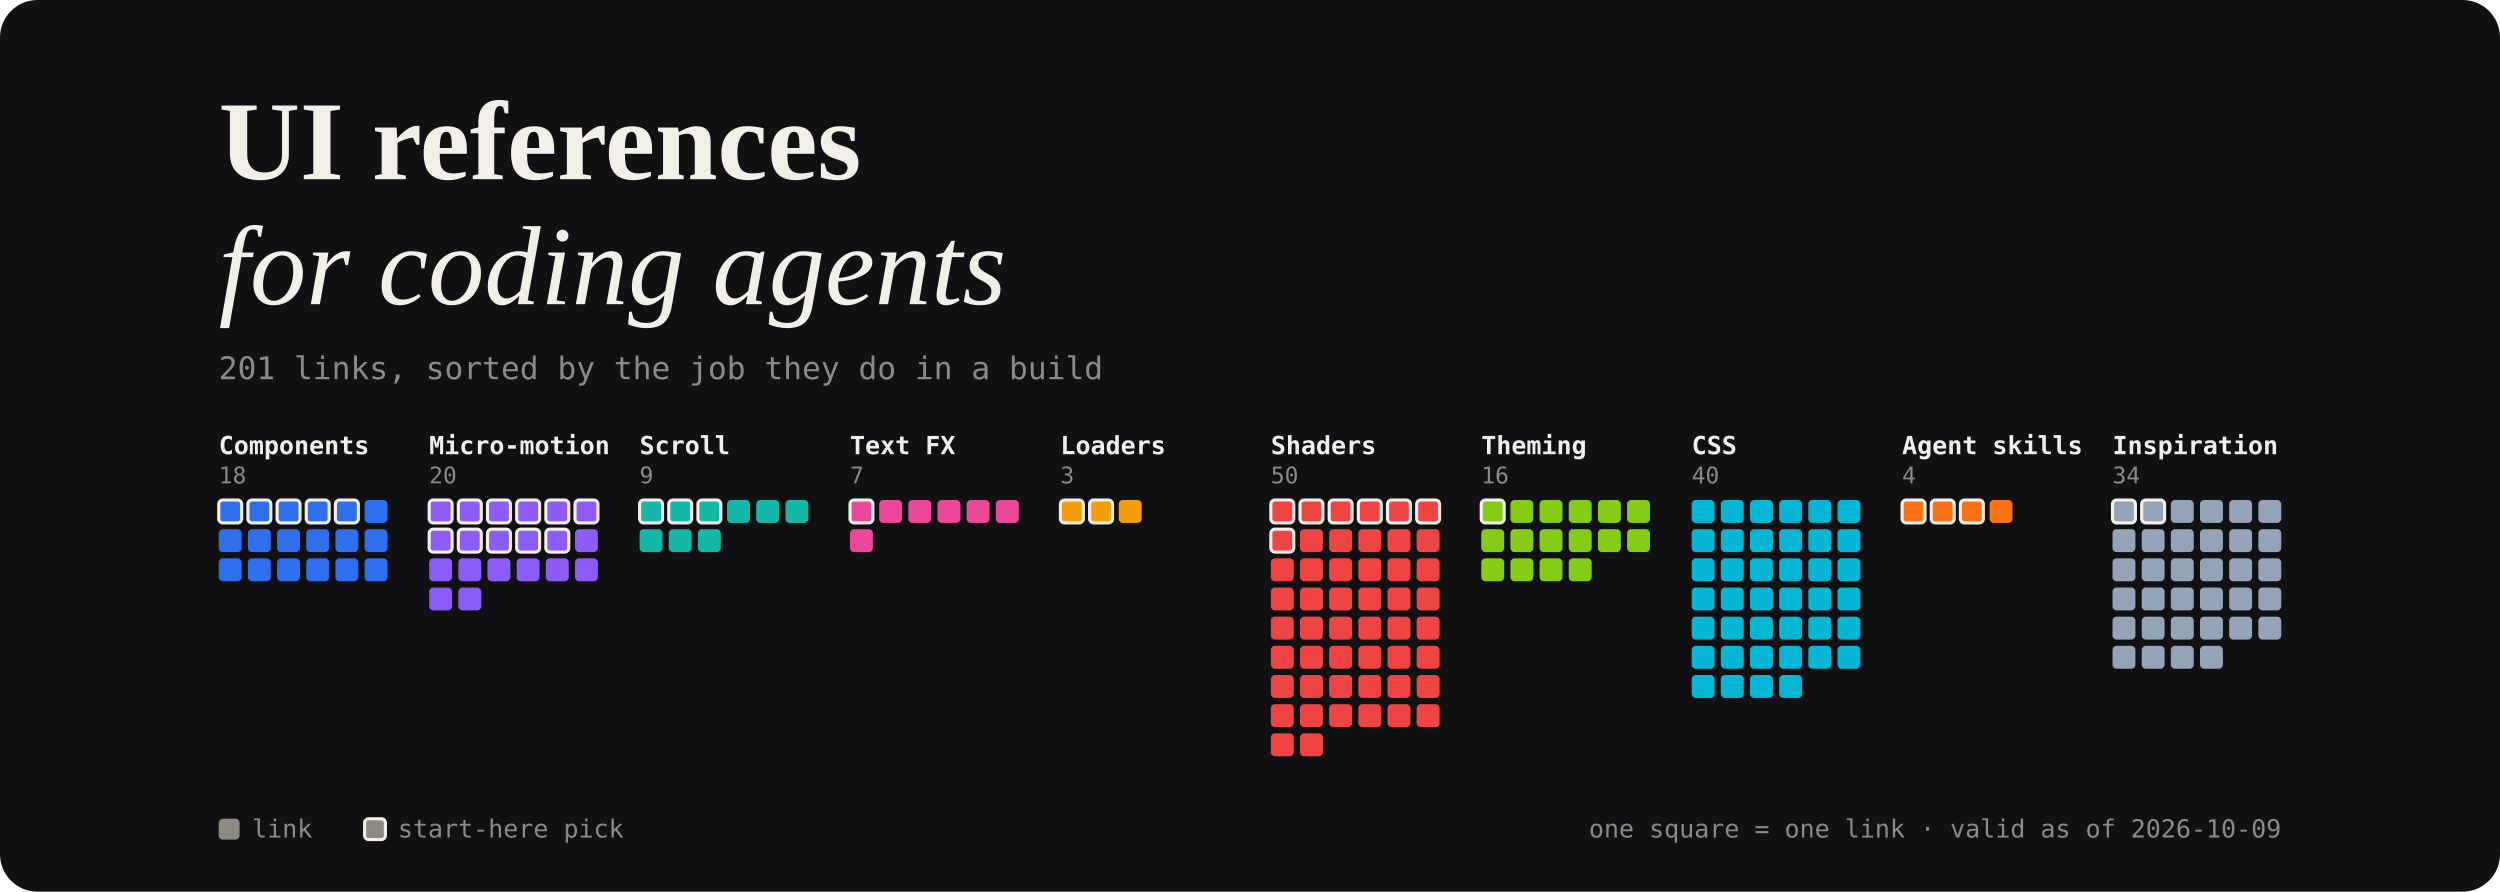
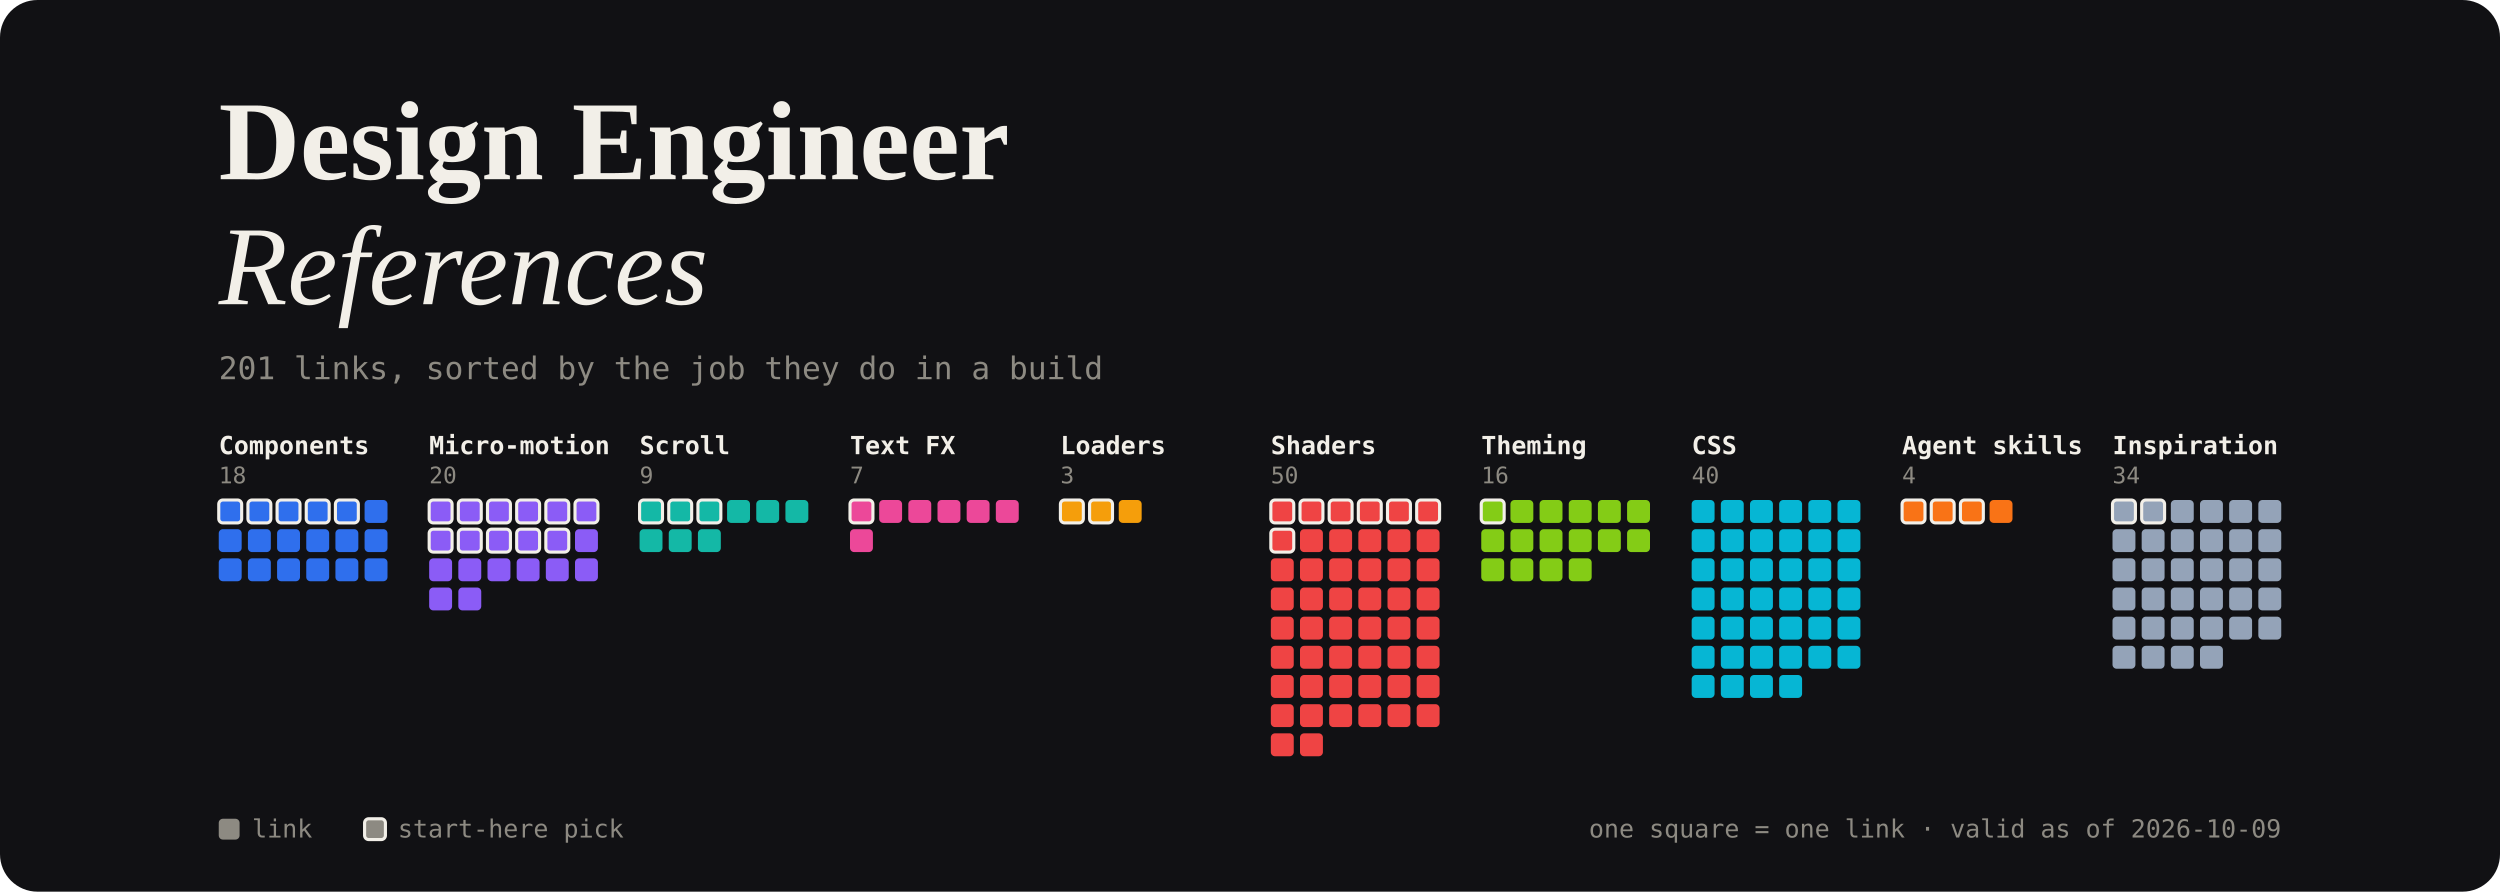
<svg xmlns="http://www.w3.org/2000/svg" viewBox="0 0 1200 428" width="1200" height="428" role="img" aria-labelledby="t d" font-family="ui-monospace, SFMono-Regular, Menlo, Consolas, monospace">
  <rect width="1200" height="428" rx="18" fill="#111114" />
-   <text x="105" y="86" font-size="54" font-weight="700" fill="#f2efe8" font-family="ui-serif, Georgia, 'Times New Roman', serif">UI references</text>
-   <text x="105" y="146" font-size="54" font-style="italic" fill="#f2efe8" font-family="ui-serif, Georgia, 'Times New Roman', serif">for coding agents</text>
+   <text x="105" y="86" font-size="54" font-weight="700" fill="#f2efe8" font-family="ui-serif, Georgia, 'Times New Roman', serif">Design Engineer</text>
+   <text x="105" y="146" font-size="54" font-style="italic" fill="#f2efe8" font-family="ui-serif, Georgia, 'Times New Roman', serif">References</text>
  <text x="105" y="182" font-size="15" fill="#8d8a82">201 links, sorted by the job they do in a build</text>
  <text x="105" y="218" font-size="12" font-weight="700" fill="#f2efe8">Components</text>
  <text x="105" y="232" font-size="11" fill="#8d8a82">18</text>
  <rect x="105" y="240" width="11" height="11" rx="2" fill="#2f6fed" stroke="#f2efe8" stroke-width="1.5" />
  <rect x="119" y="240" width="11" height="11" rx="2" fill="#2f6fed" stroke="#f2efe8" stroke-width="1.5" />
  <rect x="133" y="240" width="11" height="11" rx="2" fill="#2f6fed" stroke="#f2efe8" stroke-width="1.5" />
  <rect x="147" y="240" width="11" height="11" rx="2" fill="#2f6fed" stroke="#f2efe8" stroke-width="1.5" />
  <rect x="161" y="240" width="11" height="11" rx="2" fill="#2f6fed" stroke="#f2efe8" stroke-width="1.5" />
  <rect x="175" y="240" width="11" height="11" rx="2" fill="#2f6fed" />
  <rect x="105" y="254" width="11" height="11" rx="2" fill="#2f6fed" />
  <rect x="119" y="254" width="11" height="11" rx="2" fill="#2f6fed" />
  <rect x="133" y="254" width="11" height="11" rx="2" fill="#2f6fed" />
  <rect x="147" y="254" width="11" height="11" rx="2" fill="#2f6fed" />
  <rect x="161" y="254" width="11" height="11" rx="2" fill="#2f6fed" />
  <rect x="175" y="254" width="11" height="11" rx="2" fill="#2f6fed" />
  <rect x="105" y="268" width="11" height="11" rx="2" fill="#2f6fed" />
  <rect x="119" y="268" width="11" height="11" rx="2" fill="#2f6fed" />
  <rect x="133" y="268" width="11" height="11" rx="2" fill="#2f6fed" />
  <rect x="147" y="268" width="11" height="11" rx="2" fill="#2f6fed" />
  <rect x="161" y="268" width="11" height="11" rx="2" fill="#2f6fed" />
  <rect x="175" y="268" width="11" height="11" rx="2" fill="#2f6fed" />
  <text x="206" y="218" font-size="12" font-weight="700" fill="#f2efe8">Micro-motion</text>
  <text x="206" y="232" font-size="11" fill="#8d8a82">20</text>
  <rect x="206" y="240" width="11" height="11" rx="2" fill="#8b5cf6" stroke="#f2efe8" stroke-width="1.5" />
  <rect x="220" y="240" width="11" height="11" rx="2" fill="#8b5cf6" stroke="#f2efe8" stroke-width="1.5" />
  <rect x="234" y="240" width="11" height="11" rx="2" fill="#8b5cf6" stroke="#f2efe8" stroke-width="1.5" />
  <rect x="248" y="240" width="11" height="11" rx="2" fill="#8b5cf6" stroke="#f2efe8" stroke-width="1.5" />
  <rect x="262" y="240" width="11" height="11" rx="2" fill="#8b5cf6" stroke="#f2efe8" stroke-width="1.5" />
  <rect x="276" y="240" width="11" height="11" rx="2" fill="#8b5cf6" stroke="#f2efe8" stroke-width="1.5" />
  <rect x="206" y="254" width="11" height="11" rx="2" fill="#8b5cf6" stroke="#f2efe8" stroke-width="1.5" />
  <rect x="220" y="254" width="11" height="11" rx="2" fill="#8b5cf6" stroke="#f2efe8" stroke-width="1.5" />
  <rect x="234" y="254" width="11" height="11" rx="2" fill="#8b5cf6" stroke="#f2efe8" stroke-width="1.5" />
  <rect x="248" y="254" width="11" height="11" rx="2" fill="#8b5cf6" stroke="#f2efe8" stroke-width="1.5" />
  <rect x="262" y="254" width="11" height="11" rx="2" fill="#8b5cf6" stroke="#f2efe8" stroke-width="1.5" />
  <rect x="276" y="254" width="11" height="11" rx="2" fill="#8b5cf6" />
  <rect x="206" y="268" width="11" height="11" rx="2" fill="#8b5cf6" />
  <rect x="220" y="268" width="11" height="11" rx="2" fill="#8b5cf6" />
  <rect x="234" y="268" width="11" height="11" rx="2" fill="#8b5cf6" />
  <rect x="248" y="268" width="11" height="11" rx="2" fill="#8b5cf6" />
  <rect x="262" y="268" width="11" height="11" rx="2" fill="#8b5cf6" />
  <rect x="276" y="268" width="11" height="11" rx="2" fill="#8b5cf6" />
  <rect x="206" y="282" width="11" height="11" rx="2" fill="#8b5cf6" />
  <rect x="220" y="282" width="11" height="11" rx="2" fill="#8b5cf6" />
  <text x="307" y="218" font-size="12" font-weight="700" fill="#f2efe8">Scroll</text>
  <text x="307" y="232" font-size="11" fill="#8d8a82">9</text>
  <rect x="307" y="240" width="11" height="11" rx="2" fill="#14b8a6" stroke="#f2efe8" stroke-width="1.5" />
  <rect x="321" y="240" width="11" height="11" rx="2" fill="#14b8a6" stroke="#f2efe8" stroke-width="1.5" />
  <rect x="335" y="240" width="11" height="11" rx="2" fill="#14b8a6" stroke="#f2efe8" stroke-width="1.5" />
  <rect x="349" y="240" width="11" height="11" rx="2" fill="#14b8a6" />
  <rect x="363" y="240" width="11" height="11" rx="2" fill="#14b8a6" />
  <rect x="377" y="240" width="11" height="11" rx="2" fill="#14b8a6" />
  <rect x="307" y="254" width="11" height="11" rx="2" fill="#14b8a6" />
  <rect x="321" y="254" width="11" height="11" rx="2" fill="#14b8a6" />
  <rect x="335" y="254" width="11" height="11" rx="2" fill="#14b8a6" />
  <text x="408" y="218" font-size="12" font-weight="700" fill="#f2efe8">Text FX</text>
  <text x="408" y="232" font-size="11" fill="#8d8a82">7</text>
  <rect x="408" y="240" width="11" height="11" rx="2" fill="#ec4899" stroke="#f2efe8" stroke-width="1.5" />
  <rect x="422" y="240" width="11" height="11" rx="2" fill="#ec4899" />
  <rect x="436" y="240" width="11" height="11" rx="2" fill="#ec4899" />
  <rect x="450" y="240" width="11" height="11" rx="2" fill="#ec4899" />
  <rect x="464" y="240" width="11" height="11" rx="2" fill="#ec4899" />
  <rect x="478" y="240" width="11" height="11" rx="2" fill="#ec4899" />
  <rect x="408" y="254" width="11" height="11" rx="2" fill="#ec4899" />
  <text x="509" y="218" font-size="12" font-weight="700" fill="#f2efe8">Loaders</text>
  <text x="509" y="232" font-size="11" fill="#8d8a82">3</text>
  <rect x="509" y="240" width="11" height="11" rx="2" fill="#f59e0b" stroke="#f2efe8" stroke-width="1.5" />
  <rect x="523" y="240" width="11" height="11" rx="2" fill="#f59e0b" stroke="#f2efe8" stroke-width="1.5" />
  <rect x="537" y="240" width="11" height="11" rx="2" fill="#f59e0b" />
  <text x="610" y="218" font-size="12" font-weight="700" fill="#f2efe8">Shaders</text>
  <text x="610" y="232" font-size="11" fill="#8d8a82">50</text>
  <rect x="610" y="240" width="11" height="11" rx="2" fill="#ef4444" stroke="#f2efe8" stroke-width="1.5" />
  <rect x="624" y="240" width="11" height="11" rx="2" fill="#ef4444" stroke="#f2efe8" stroke-width="1.5" />
  <rect x="638" y="240" width="11" height="11" rx="2" fill="#ef4444" stroke="#f2efe8" stroke-width="1.5" />
  <rect x="652" y="240" width="11" height="11" rx="2" fill="#ef4444" stroke="#f2efe8" stroke-width="1.5" />
  <rect x="666" y="240" width="11" height="11" rx="2" fill="#ef4444" stroke="#f2efe8" stroke-width="1.5" />
  <rect x="680" y="240" width="11" height="11" rx="2" fill="#ef4444" stroke="#f2efe8" stroke-width="1.5" />
  <rect x="610" y="254" width="11" height="11" rx="2" fill="#ef4444" stroke="#f2efe8" stroke-width="1.5" />
  <rect x="624" y="254" width="11" height="11" rx="2" fill="#ef4444" />
  <rect x="638" y="254" width="11" height="11" rx="2" fill="#ef4444" />
  <rect x="652" y="254" width="11" height="11" rx="2" fill="#ef4444" />
  <rect x="666" y="254" width="11" height="11" rx="2" fill="#ef4444" />
  <rect x="680" y="254" width="11" height="11" rx="2" fill="#ef4444" />
  <rect x="610" y="268" width="11" height="11" rx="2" fill="#ef4444" />
  <rect x="624" y="268" width="11" height="11" rx="2" fill="#ef4444" />
  <rect x="638" y="268" width="11" height="11" rx="2" fill="#ef4444" />
  <rect x="652" y="268" width="11" height="11" rx="2" fill="#ef4444" />
  <rect x="666" y="268" width="11" height="11" rx="2" fill="#ef4444" />
  <rect x="680" y="268" width="11" height="11" rx="2" fill="#ef4444" />
  <rect x="610" y="282" width="11" height="11" rx="2" fill="#ef4444" />
  <rect x="624" y="282" width="11" height="11" rx="2" fill="#ef4444" />
  <rect x="638" y="282" width="11" height="11" rx="2" fill="#ef4444" />
  <rect x="652" y="282" width="11" height="11" rx="2" fill="#ef4444" />
  <rect x="666" y="282" width="11" height="11" rx="2" fill="#ef4444" />
  <rect x="680" y="282" width="11" height="11" rx="2" fill="#ef4444" />
  <rect x="610" y="296" width="11" height="11" rx="2" fill="#ef4444" />
  <rect x="624" y="296" width="11" height="11" rx="2" fill="#ef4444" />
  <rect x="638" y="296" width="11" height="11" rx="2" fill="#ef4444" />
  <rect x="652" y="296" width="11" height="11" rx="2" fill="#ef4444" />
  <rect x="666" y="296" width="11" height="11" rx="2" fill="#ef4444" />
  <rect x="680" y="296" width="11" height="11" rx="2" fill="#ef4444" />
  <rect x="610" y="310" width="11" height="11" rx="2" fill="#ef4444" />
  <rect x="624" y="310" width="11" height="11" rx="2" fill="#ef4444" />
  <rect x="638" y="310" width="11" height="11" rx="2" fill="#ef4444" />
  <rect x="652" y="310" width="11" height="11" rx="2" fill="#ef4444" />
  <rect x="666" y="310" width="11" height="11" rx="2" fill="#ef4444" />
  <rect x="680" y="310" width="11" height="11" rx="2" fill="#ef4444" />
  <rect x="610" y="324" width="11" height="11" rx="2" fill="#ef4444" />
  <rect x="624" y="324" width="11" height="11" rx="2" fill="#ef4444" />
  <rect x="638" y="324" width="11" height="11" rx="2" fill="#ef4444" />
  <rect x="652" y="324" width="11" height="11" rx="2" fill="#ef4444" />
  <rect x="666" y="324" width="11" height="11" rx="2" fill="#ef4444" />
  <rect x="680" y="324" width="11" height="11" rx="2" fill="#ef4444" />
  <rect x="610" y="338" width="11" height="11" rx="2" fill="#ef4444" />
  <rect x="624" y="338" width="11" height="11" rx="2" fill="#ef4444" />
  <rect x="638" y="338" width="11" height="11" rx="2" fill="#ef4444" />
  <rect x="652" y="338" width="11" height="11" rx="2" fill="#ef4444" />
  <rect x="666" y="338" width="11" height="11" rx="2" fill="#ef4444" />
  <rect x="680" y="338" width="11" height="11" rx="2" fill="#ef4444" />
  <rect x="610" y="352" width="11" height="11" rx="2" fill="#ef4444" />
  <rect x="624" y="352" width="11" height="11" rx="2" fill="#ef4444" />
  <text x="711" y="218" font-size="12" font-weight="700" fill="#f2efe8">Theming</text>
  <text x="711" y="232" font-size="11" fill="#8d8a82">16</text>
  <rect x="711" y="240" width="11" height="11" rx="2" fill="#84cc16" stroke="#f2efe8" stroke-width="1.5" />
  <rect x="725" y="240" width="11" height="11" rx="2" fill="#84cc16" />
  <rect x="739" y="240" width="11" height="11" rx="2" fill="#84cc16" />
  <rect x="753" y="240" width="11" height="11" rx="2" fill="#84cc16" />
  <rect x="767" y="240" width="11" height="11" rx="2" fill="#84cc16" />
  <rect x="781" y="240" width="11" height="11" rx="2" fill="#84cc16" />
  <rect x="711" y="254" width="11" height="11" rx="2" fill="#84cc16" />
  <rect x="725" y="254" width="11" height="11" rx="2" fill="#84cc16" />
  <rect x="739" y="254" width="11" height="11" rx="2" fill="#84cc16" />
  <rect x="753" y="254" width="11" height="11" rx="2" fill="#84cc16" />
  <rect x="767" y="254" width="11" height="11" rx="2" fill="#84cc16" />
  <rect x="781" y="254" width="11" height="11" rx="2" fill="#84cc16" />
  <rect x="711" y="268" width="11" height="11" rx="2" fill="#84cc16" />
  <rect x="725" y="268" width="11" height="11" rx="2" fill="#84cc16" />
  <rect x="739" y="268" width="11" height="11" rx="2" fill="#84cc16" />
  <rect x="753" y="268" width="11" height="11" rx="2" fill="#84cc16" />
  <text x="812" y="218" font-size="12" font-weight="700" fill="#f2efe8">CSS</text>
  <text x="812" y="232" font-size="11" fill="#8d8a82">40</text>
  <rect x="812" y="240" width="11" height="11" rx="2" fill="#06b6d4" />
  <rect x="826" y="240" width="11" height="11" rx="2" fill="#06b6d4" />
  <rect x="840" y="240" width="11" height="11" rx="2" fill="#06b6d4" />
  <rect x="854" y="240" width="11" height="11" rx="2" fill="#06b6d4" />
  <rect x="868" y="240" width="11" height="11" rx="2" fill="#06b6d4" />
  <rect x="882" y="240" width="11" height="11" rx="2" fill="#06b6d4" />
  <rect x="812" y="254" width="11" height="11" rx="2" fill="#06b6d4" />
  <rect x="826" y="254" width="11" height="11" rx="2" fill="#06b6d4" />
  <rect x="840" y="254" width="11" height="11" rx="2" fill="#06b6d4" />
  <rect x="854" y="254" width="11" height="11" rx="2" fill="#06b6d4" />
  <rect x="868" y="254" width="11" height="11" rx="2" fill="#06b6d4" />
  <rect x="882" y="254" width="11" height="11" rx="2" fill="#06b6d4" />
  <rect x="812" y="268" width="11" height="11" rx="2" fill="#06b6d4" />
  <rect x="826" y="268" width="11" height="11" rx="2" fill="#06b6d4" />
  <rect x="840" y="268" width="11" height="11" rx="2" fill="#06b6d4" />
  <rect x="854" y="268" width="11" height="11" rx="2" fill="#06b6d4" />
  <rect x="868" y="268" width="11" height="11" rx="2" fill="#06b6d4" />
  <rect x="882" y="268" width="11" height="11" rx="2" fill="#06b6d4" />
  <rect x="812" y="282" width="11" height="11" rx="2" fill="#06b6d4" />
  <rect x="826" y="282" width="11" height="11" rx="2" fill="#06b6d4" />
  <rect x="840" y="282" width="11" height="11" rx="2" fill="#06b6d4" />
  <rect x="854" y="282" width="11" height="11" rx="2" fill="#06b6d4" />
  <rect x="868" y="282" width="11" height="11" rx="2" fill="#06b6d4" />
  <rect x="882" y="282" width="11" height="11" rx="2" fill="#06b6d4" />
  <rect x="812" y="296" width="11" height="11" rx="2" fill="#06b6d4" />
  <rect x="826" y="296" width="11" height="11" rx="2" fill="#06b6d4" />
  <rect x="840" y="296" width="11" height="11" rx="2" fill="#06b6d4" />
  <rect x="854" y="296" width="11" height="11" rx="2" fill="#06b6d4" />
  <rect x="868" y="296" width="11" height="11" rx="2" fill="#06b6d4" />
  <rect x="882" y="296" width="11" height="11" rx="2" fill="#06b6d4" />
  <rect x="812" y="310" width="11" height="11" rx="2" fill="#06b6d4" />
  <rect x="826" y="310" width="11" height="11" rx="2" fill="#06b6d4" />
  <rect x="840" y="310" width="11" height="11" rx="2" fill="#06b6d4" />
  <rect x="854" y="310" width="11" height="11" rx="2" fill="#06b6d4" />
  <rect x="868" y="310" width="11" height="11" rx="2" fill="#06b6d4" />
  <rect x="882" y="310" width="11" height="11" rx="2" fill="#06b6d4" />
  <rect x="812" y="324" width="11" height="11" rx="2" fill="#06b6d4" />
  <rect x="826" y="324" width="11" height="11" rx="2" fill="#06b6d4" />
  <rect x="840" y="324" width="11" height="11" rx="2" fill="#06b6d4" />
  <rect x="854" y="324" width="11" height="11" rx="2" fill="#06b6d4" />
  <text x="913" y="218" font-size="12" font-weight="700" fill="#f2efe8">Agent skills</text>
  <text x="913" y="232" font-size="11" fill="#8d8a82">4</text>
  <rect x="913" y="240" width="11" height="11" rx="2" fill="#f97316" stroke="#f2efe8" stroke-width="1.5" />
  <rect x="927" y="240" width="11" height="11" rx="2" fill="#f97316" stroke="#f2efe8" stroke-width="1.5" />
  <rect x="941" y="240" width="11" height="11" rx="2" fill="#f97316" stroke="#f2efe8" stroke-width="1.5" />
  <rect x="955" y="240" width="11" height="11" rx="2" fill="#f97316" />
  <text x="1014" y="218" font-size="12" font-weight="700" fill="#f2efe8">Inspiration</text>
  <text x="1014" y="232" font-size="11" fill="#8d8a82">34</text>
  <rect x="1014" y="240" width="11" height="11" rx="2" fill="#94a3b8" stroke="#f2efe8" stroke-width="1.5" />
  <rect x="1028" y="240" width="11" height="11" rx="2" fill="#94a3b8" stroke="#f2efe8" stroke-width="1.5" />
  <rect x="1042" y="240" width="11" height="11" rx="2" fill="#94a3b8" />
  <rect x="1056" y="240" width="11" height="11" rx="2" fill="#94a3b8" />
  <rect x="1070" y="240" width="11" height="11" rx="2" fill="#94a3b8" />
  <rect x="1084" y="240" width="11" height="11" rx="2" fill="#94a3b8" />
  <rect x="1014" y="254" width="11" height="11" rx="2" fill="#94a3b8" />
  <rect x="1028" y="254" width="11" height="11" rx="2" fill="#94a3b8" />
  <rect x="1042" y="254" width="11" height="11" rx="2" fill="#94a3b8" />
  <rect x="1056" y="254" width="11" height="11" rx="2" fill="#94a3b8" />
  <rect x="1070" y="254" width="11" height="11" rx="2" fill="#94a3b8" />
  <rect x="1084" y="254" width="11" height="11" rx="2" fill="#94a3b8" />
  <rect x="1014" y="268" width="11" height="11" rx="2" fill="#94a3b8" />
  <rect x="1028" y="268" width="11" height="11" rx="2" fill="#94a3b8" />
  <rect x="1042" y="268" width="11" height="11" rx="2" fill="#94a3b8" />
  <rect x="1056" y="268" width="11" height="11" rx="2" fill="#94a3b8" />
  <rect x="1070" y="268" width="11" height="11" rx="2" fill="#94a3b8" />
  <rect x="1084" y="268" width="11" height="11" rx="2" fill="#94a3b8" />
  <rect x="1014" y="282" width="11" height="11" rx="2" fill="#94a3b8" />
  <rect x="1028" y="282" width="11" height="11" rx="2" fill="#94a3b8" />
  <rect x="1042" y="282" width="11" height="11" rx="2" fill="#94a3b8" />
  <rect x="1056" y="282" width="11" height="11" rx="2" fill="#94a3b8" />
  <rect x="1070" y="282" width="11" height="11" rx="2" fill="#94a3b8" />
  <rect x="1084" y="282" width="11" height="11" rx="2" fill="#94a3b8" />
  <rect x="1014" y="296" width="11" height="11" rx="2" fill="#94a3b8" />
  <rect x="1028" y="296" width="11" height="11" rx="2" fill="#94a3b8" />
  <rect x="1042" y="296" width="11" height="11" rx="2" fill="#94a3b8" />
  <rect x="1056" y="296" width="11" height="11" rx="2" fill="#94a3b8" />
  <rect x="1070" y="296" width="11" height="11" rx="2" fill="#94a3b8" />
  <rect x="1084" y="296" width="11" height="11" rx="2" fill="#94a3b8" />
  <rect x="1014" y="310" width="11" height="11" rx="2" fill="#94a3b8" />
  <rect x="1028" y="310" width="11" height="11" rx="2" fill="#94a3b8" />
  <rect x="1042" y="310" width="11" height="11" rx="2" fill="#94a3b8" />
  <rect x="1056" y="310" width="11" height="11" rx="2" fill="#94a3b8" />
  <rect x="105" y="393" width="10" height="10" rx="2" fill="#8d8a82" />
  <text x="121" y="402" font-size="12" fill="#8d8a82">link</text>
  <rect x="175" y="393" width="10" height="10" rx="2" fill="#8d8a82" stroke="#f2efe8" stroke-width="1.5" />
  <text x="191" y="402" font-size="12" fill="#8d8a82">start-here pick</text>
  <text x="1095" y="402" font-size="12" fill="#8d8a82" text-anchor="end">one square = one link · valid as of 2026-10-09</text>
</svg>
